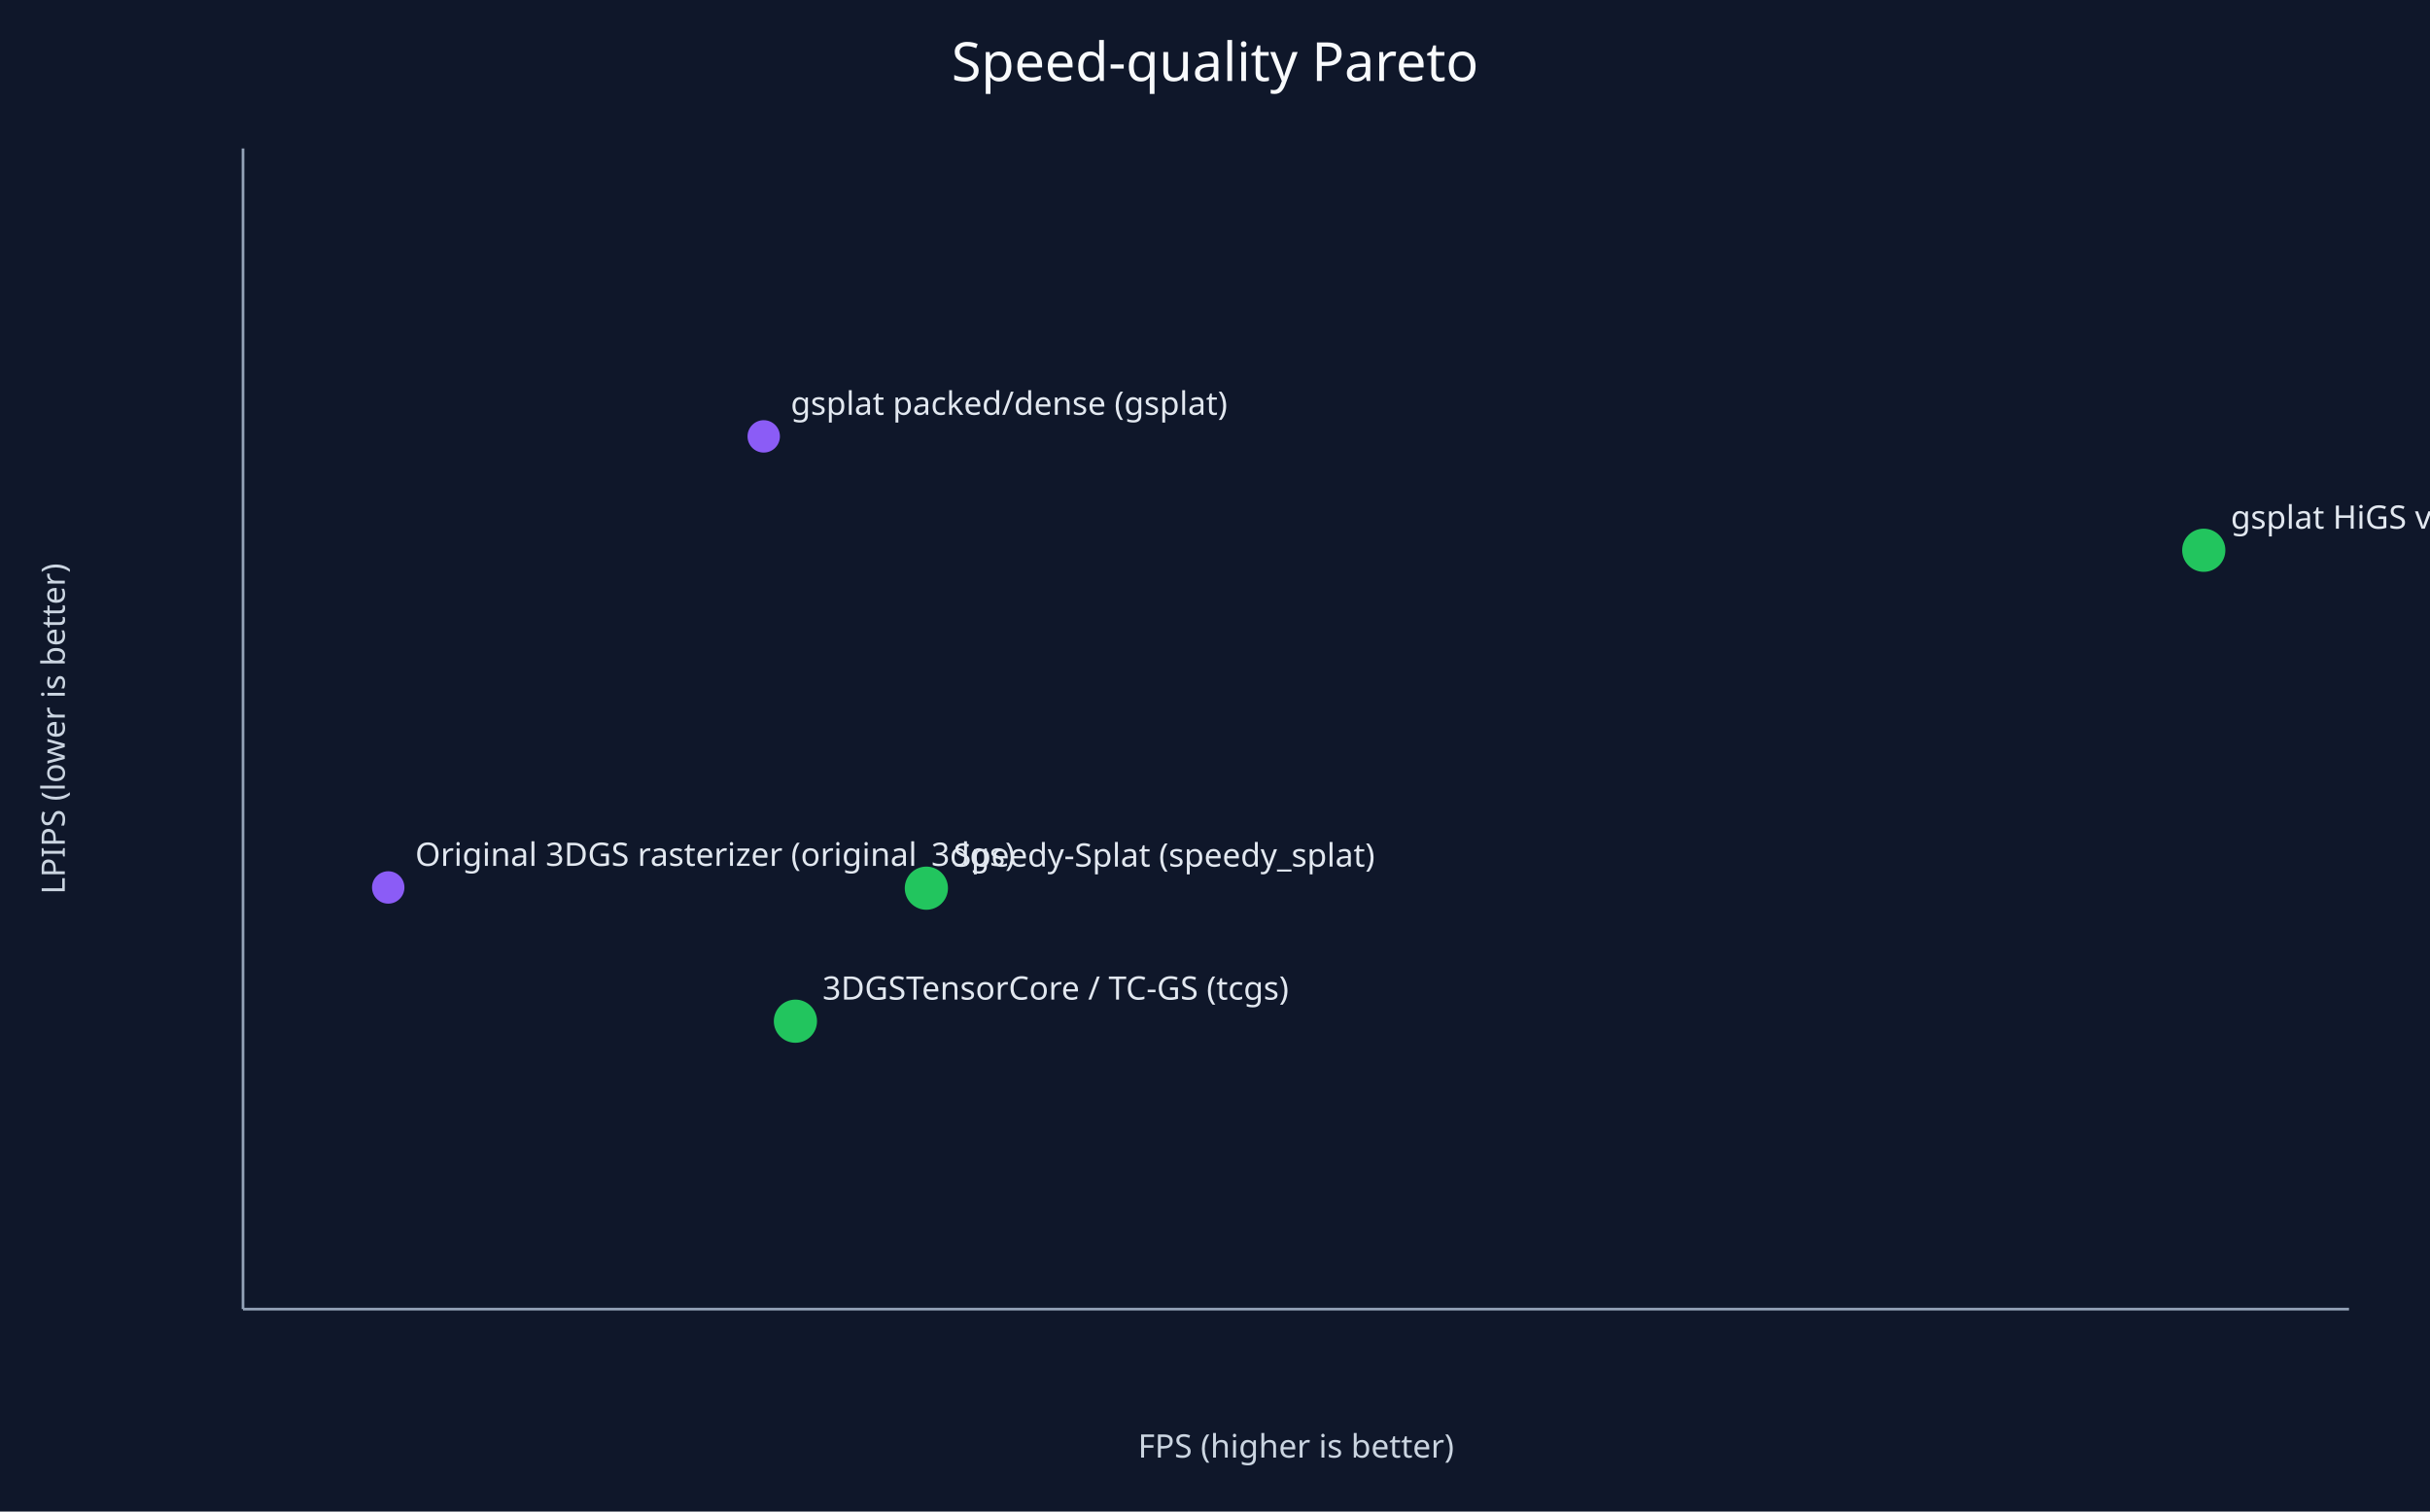
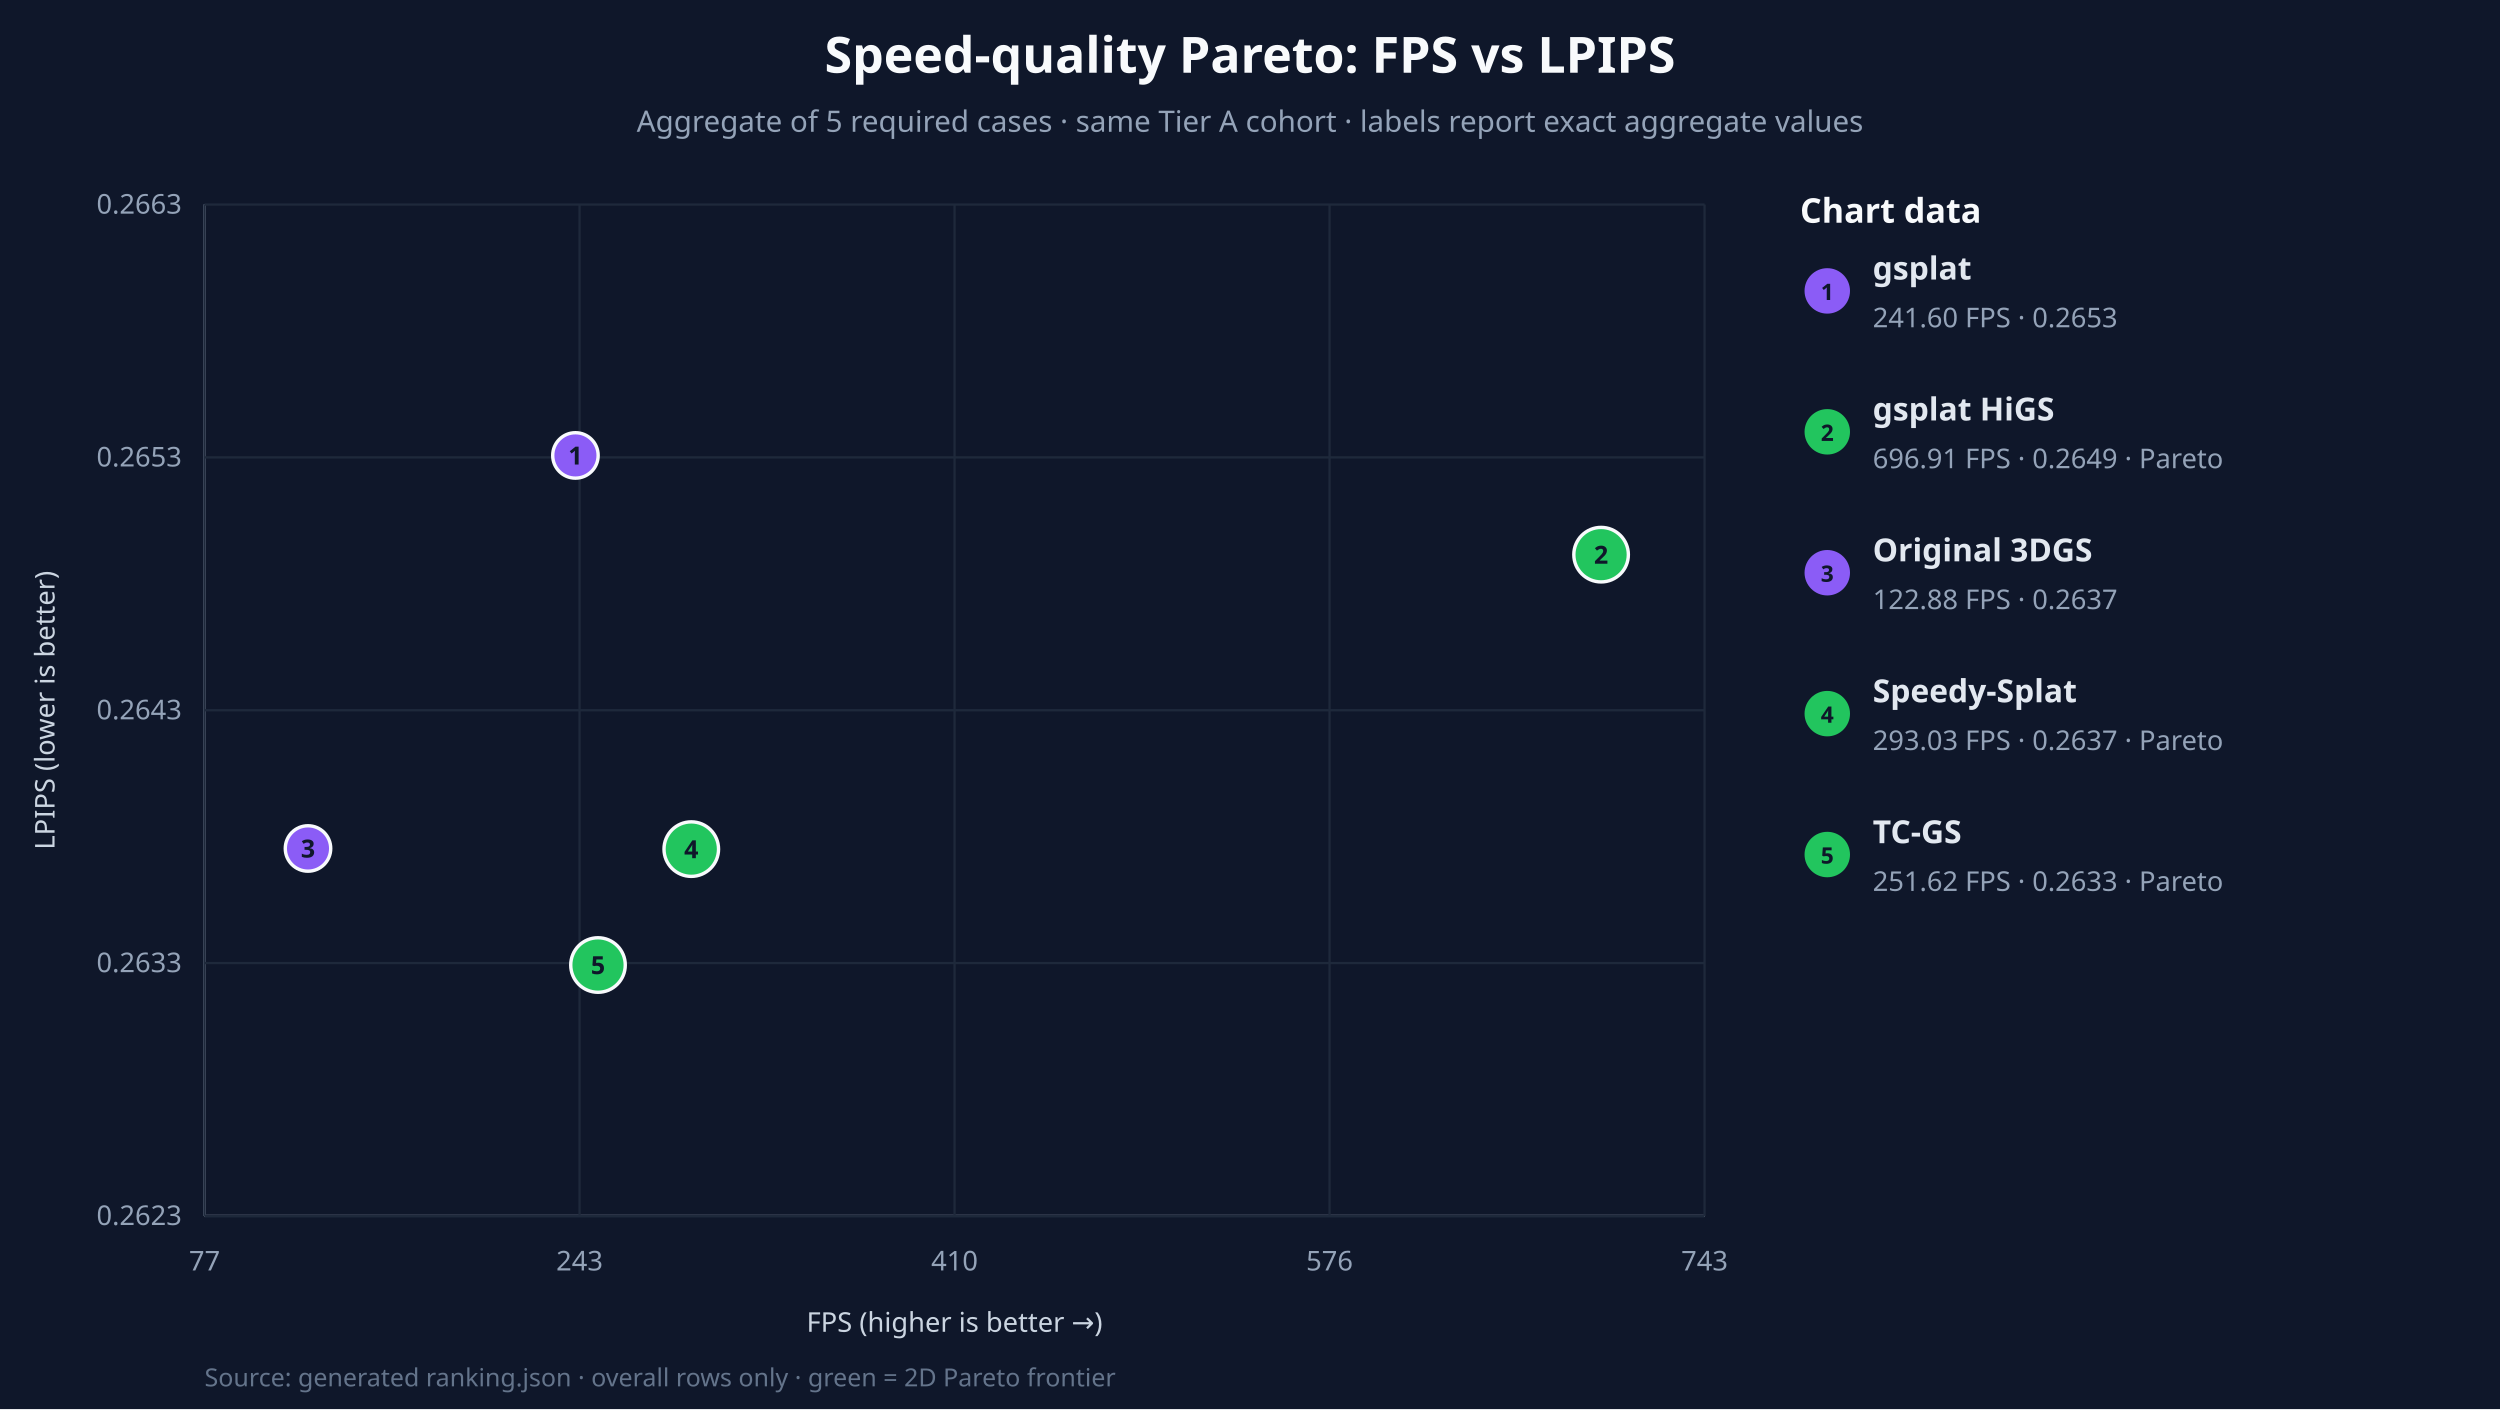
- <svg xmlns="http://www.w3.org/2000/svg" width="900" height="560" viewBox="0 0 900 560">
+ <svg xmlns="http://www.w3.org/2000/svg" width="1100" height="620" viewBox="0 0 1100 620">
  <rect width="100%" height="100%" fill="#0f172a" />
-   <text x="450.0" y="30" text-anchor="middle" fill="#f8fafc" font-family="system-ui" font-size="20">Speed-quality Pareto</text>
-   <line x1="90" y1="485" x2="870" y2="485" stroke="#94a3b8" />
-   <line x1="90" y1="55" x2="90" y2="485" stroke="#94a3b8" />
-   <text x="480.0" y="540" text-anchor="middle" fill="#cbd5e1" font-family="system-ui">FPS (higher is better)</text>
-   <text transform="translate(24 270.0) rotate(-90)" text-anchor="middle" fill="#cbd5e1" font-family="system-ui">LPIPS (lower is better)</text>
-   <circle cx="282.86" cy="161.67" r="6" fill="#8b5cf6" />
-   <text x="292.86" y="153.67" fill="#e2e8f0" font-family="system-ui" font-size="12">gsplat packed/dense (gsplat)</text>
-   <circle cx="816.21" cy="203.86" r="8" fill="#22c55e" />
-   <text x="826.21" y="195.86" fill="#e2e8f0" font-family="system-ui" font-size="12">gsplat HiGS variants (gsplat_higs)</text>
-   <circle cx="143.79" cy="328.78" r="6" fill="#8b5cf6" />
-   <text x="153.79" y="320.78" fill="#e2e8f0" font-family="system-ui" font-size="12">Original 3DGS rasterizer (original_3dgs)</text>
-   <circle cx="343.10" cy="329.05" r="8" fill="#22c55e" />
-   <text x="353.10" y="321.05" fill="#e2e8f0" font-family="system-ui" font-size="12">Speedy-Splat (speedy_splat)</text>
-   <circle cx="294.60" cy="378.33" r="8" fill="#22c55e" />
-   <text x="304.60" y="370.33" fill="#e2e8f0" font-family="system-ui" font-size="12">3DGSTensorCore / TC-GS (tcgs)</text>
+   <text x="550.0" y="32" text-anchor="middle" fill="#f8fafc" font-family="system-ui" font-size="22" font-weight="700">Speed-quality Pareto: FPS vs LPIPS</text>
+   <text x="550.0" y="58" text-anchor="middle" fill="#94a3b8" font-family="system-ui" font-size="13">Aggregate of 5 required cases · same Tier A cohort · labels report exact aggregate values</text>
+   <line x1="90" y1="535" x2="750" y2="535" stroke="#94a3b8" />
+   <line x1="90" y1="90" x2="90" y2="535" stroke="#94a3b8" />
+   <text x="420.0" y="586" text-anchor="middle" fill="#cbd5e1" font-family="system-ui">FPS (higher is better →)</text>
+   <text transform="translate(24 312.5) rotate(-90)" text-anchor="middle" fill="#cbd5e1" font-family="system-ui">LPIPS (lower is better)</text>
+   <text x="792" y="98" fill="#f8fafc" font-family="system-ui" font-size="15" font-weight="700">Chart data</text>
+   <line x1="90.00" y1="90" x2="90.00" y2="535" stroke="#1e293b" />
+   <text x="90.00" y="559" text-anchor="middle" fill="#94a3b8" font-family="system-ui" font-size="12">77</text>
+   <line x1="90" y1="535.00" x2="750" y2="535.00" stroke="#1e293b" />
+   <text x="80" y="539.00" text-anchor="end" fill="#94a3b8" font-family="system-ui" font-size="12">0.2623</text>
+   <line x1="255.00" y1="90" x2="255.00" y2="535" stroke="#1e293b" />
+   <text x="255.00" y="559" text-anchor="middle" fill="#94a3b8" font-family="system-ui" font-size="12">243</text>
+   <line x1="90" y1="423.75" x2="750" y2="423.75" stroke="#1e293b" />
+   <text x="80" y="427.75" text-anchor="end" fill="#94a3b8" font-family="system-ui" font-size="12">0.2633</text>
+   <line x1="420.00" y1="90" x2="420.00" y2="535" stroke="#1e293b" />
+   <text x="420.00" y="559" text-anchor="middle" fill="#94a3b8" font-family="system-ui" font-size="12">410</text>
+   <line x1="90" y1="312.50" x2="750" y2="312.50" stroke="#1e293b" />
+   <text x="80" y="316.50" text-anchor="end" fill="#94a3b8" font-family="system-ui" font-size="12">0.2643</text>
+   <line x1="585.00" y1="90" x2="585.00" y2="535" stroke="#1e293b" />
+   <text x="585.00" y="559" text-anchor="middle" fill="#94a3b8" font-family="system-ui" font-size="12">576</text>
+   <line x1="90" y1="201.25" x2="750" y2="201.25" stroke="#1e293b" />
+   <text x="80" y="205.25" text-anchor="end" fill="#94a3b8" font-family="system-ui" font-size="12">0.2653</text>
+   <line x1="750.00" y1="90" x2="750.00" y2="535" stroke="#1e293b" />
+   <text x="750.00" y="559" text-anchor="middle" fill="#94a3b8" font-family="system-ui" font-size="12">743</text>
+   <line x1="90" y1="90.00" x2="750" y2="90.00" stroke="#1e293b" />
+   <text x="80" y="94.00" text-anchor="end" fill="#94a3b8" font-family="system-ui" font-size="12">0.2663</text>
+   <circle cx="253.19" cy="200.39" r="10" fill="#8b5cf6" stroke="#f8fafc" stroke-width="1.5" />
+   <text x="253.19" y="204.39" text-anchor="middle" fill="#0f172a" font-family="system-ui" font-size="11" font-weight="700">1</text>
+   <circle cx="804" cy="128" r="10" fill="#8b5cf6" />
+   <text x="804" y="132" text-anchor="middle" fill="#0f172a" font-family="system-ui" font-size="10" font-weight="700">1</text>
+   <text x="824" y="123" fill="#e2e8f0" font-family="system-ui" font-size="14" font-weight="700">gsplat</text>
+   <text x="824" y="144" fill="#94a3b8" font-family="system-ui" font-size="12">241.60 FPS · 0.2653</text>
+   <circle cx="704.48" cy="244.05" r="12" fill="#22c55e" stroke="#f8fafc" stroke-width="1.5" />
+   <text x="704.48" y="248.05" text-anchor="middle" fill="#0f172a" font-family="system-ui" font-size="11" font-weight="700">2</text>
+   <circle cx="804" cy="190" r="10" fill="#22c55e" />
+   <text x="804" y="194" text-anchor="middle" fill="#0f172a" font-family="system-ui" font-size="10" font-weight="700">2</text>
+   <text x="824" y="185" fill="#e2e8f0" font-family="system-ui" font-size="14" font-weight="700">gsplat HiGS</text>
+   <text x="824" y="206" fill="#94a3b8" font-family="system-ui" font-size="12">696.91 FPS · 0.2649 · Pareto</text>
+   <circle cx="135.52" cy="373.33" r="10" fill="#8b5cf6" stroke="#f8fafc" stroke-width="1.5" />
+   <text x="135.52" y="377.33" text-anchor="middle" fill="#0f172a" font-family="system-ui" font-size="11" font-weight="700">3</text>
+   <circle cx="804" cy="252" r="10" fill="#8b5cf6" />
+   <text x="804" y="256" text-anchor="middle" fill="#0f172a" font-family="system-ui" font-size="10" font-weight="700">3</text>
+   <text x="824" y="247" fill="#e2e8f0" font-family="system-ui" font-size="14" font-weight="700">Original 3DGS</text>
+   <text x="824" y="268" fill="#94a3b8" font-family="system-ui" font-size="12">122.88 FPS · 0.2637</text>
+   <circle cx="304.16" cy="373.61" r="12" fill="#22c55e" stroke="#f8fafc" stroke-width="1.5" />
+   <text x="304.16" y="377.61" text-anchor="middle" fill="#0f172a" font-family="system-ui" font-size="11" font-weight="700">4</text>
+   <circle cx="804" cy="314" r="10" fill="#22c55e" />
+   <text x="804" y="318" text-anchor="middle" fill="#0f172a" font-family="system-ui" font-size="10" font-weight="700">4</text>
+   <text x="824" y="309" fill="#e2e8f0" font-family="system-ui" font-size="14" font-weight="700">Speedy-Splat</text>
+   <text x="824" y="330" fill="#94a3b8" font-family="system-ui" font-size="12">293.03 FPS · 0.2637 · Pareto</text>
+   <circle cx="263.12" cy="424.61" r="12" fill="#22c55e" stroke="#f8fafc" stroke-width="1.5" />
+   <text x="263.12" y="428.61" text-anchor="middle" fill="#0f172a" font-family="system-ui" font-size="11" font-weight="700">5</text>
+   <circle cx="804" cy="376" r="10" fill="#22c55e" />
+   <text x="804" y="380" text-anchor="middle" fill="#0f172a" font-family="system-ui" font-size="10" font-weight="700">5</text>
+   <text x="824" y="371" fill="#e2e8f0" font-family="system-ui" font-size="14" font-weight="700">TC-GS</text>
+   <text x="824" y="392" fill="#94a3b8" font-family="system-ui" font-size="12">251.62 FPS · 0.2633 · Pareto</text>
+   <text x="90" y="610" fill="#64748b" font-family="system-ui" font-size="11">Source: generated ranking.json · overall rows only · green = 2D Pareto frontier</text>
</svg>
